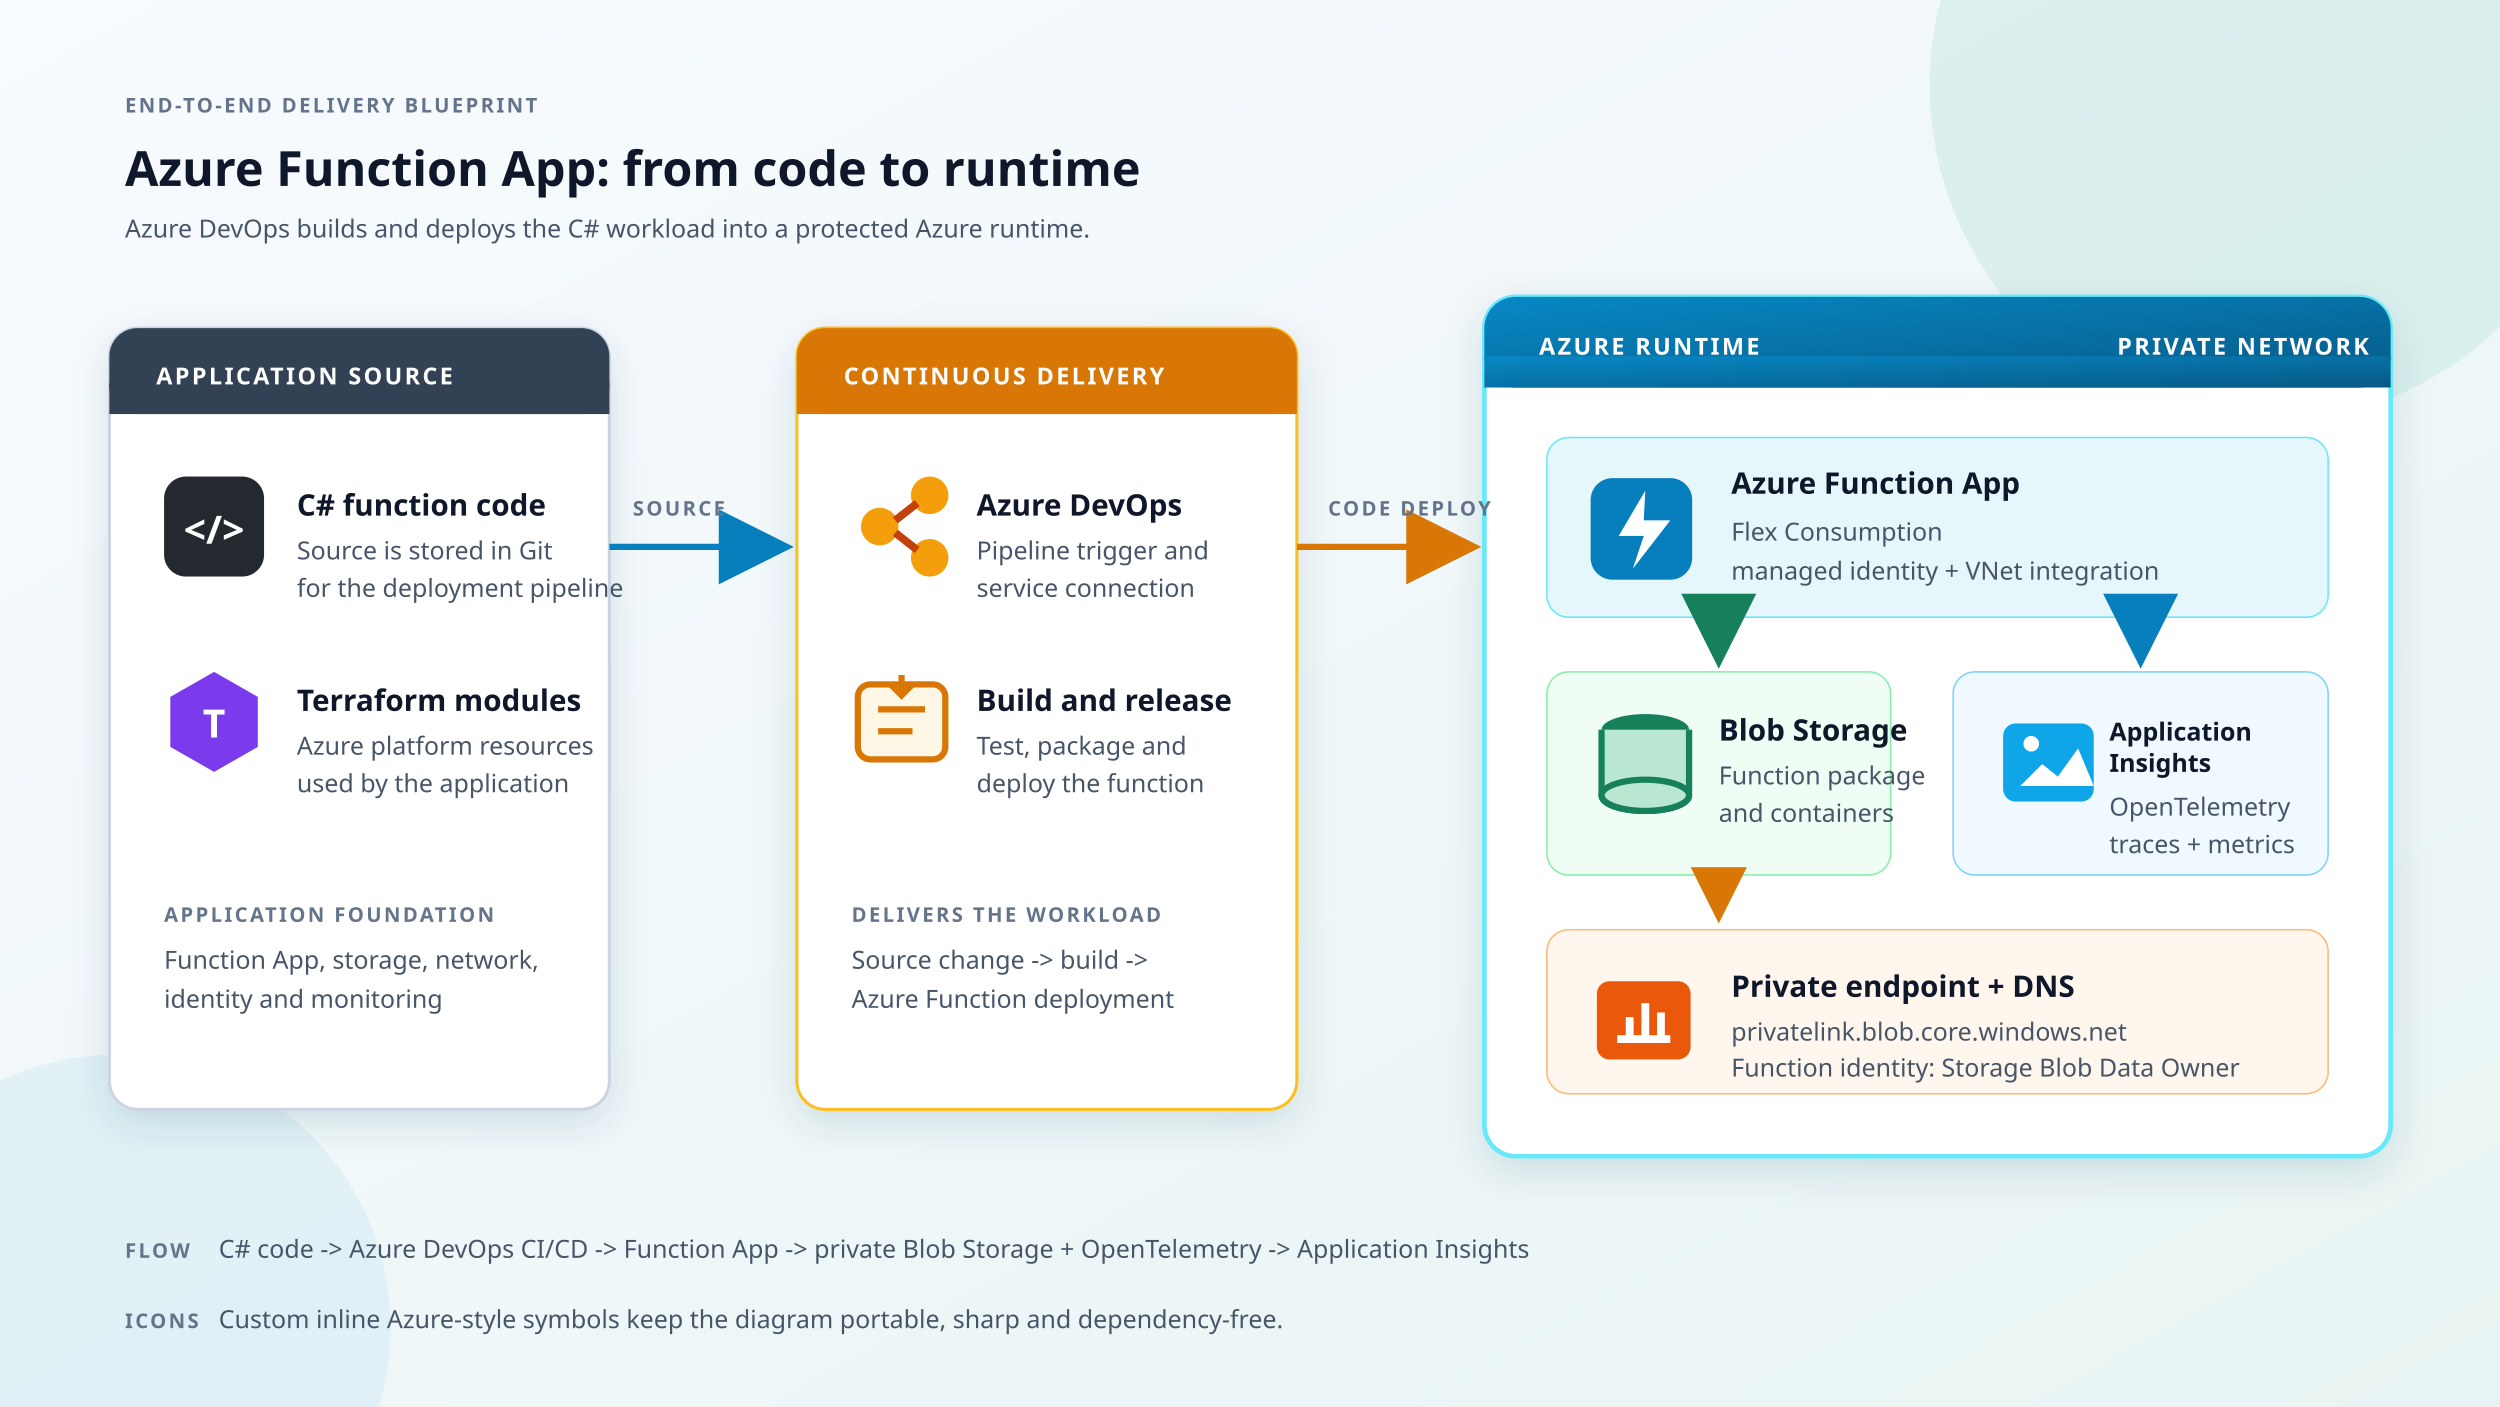
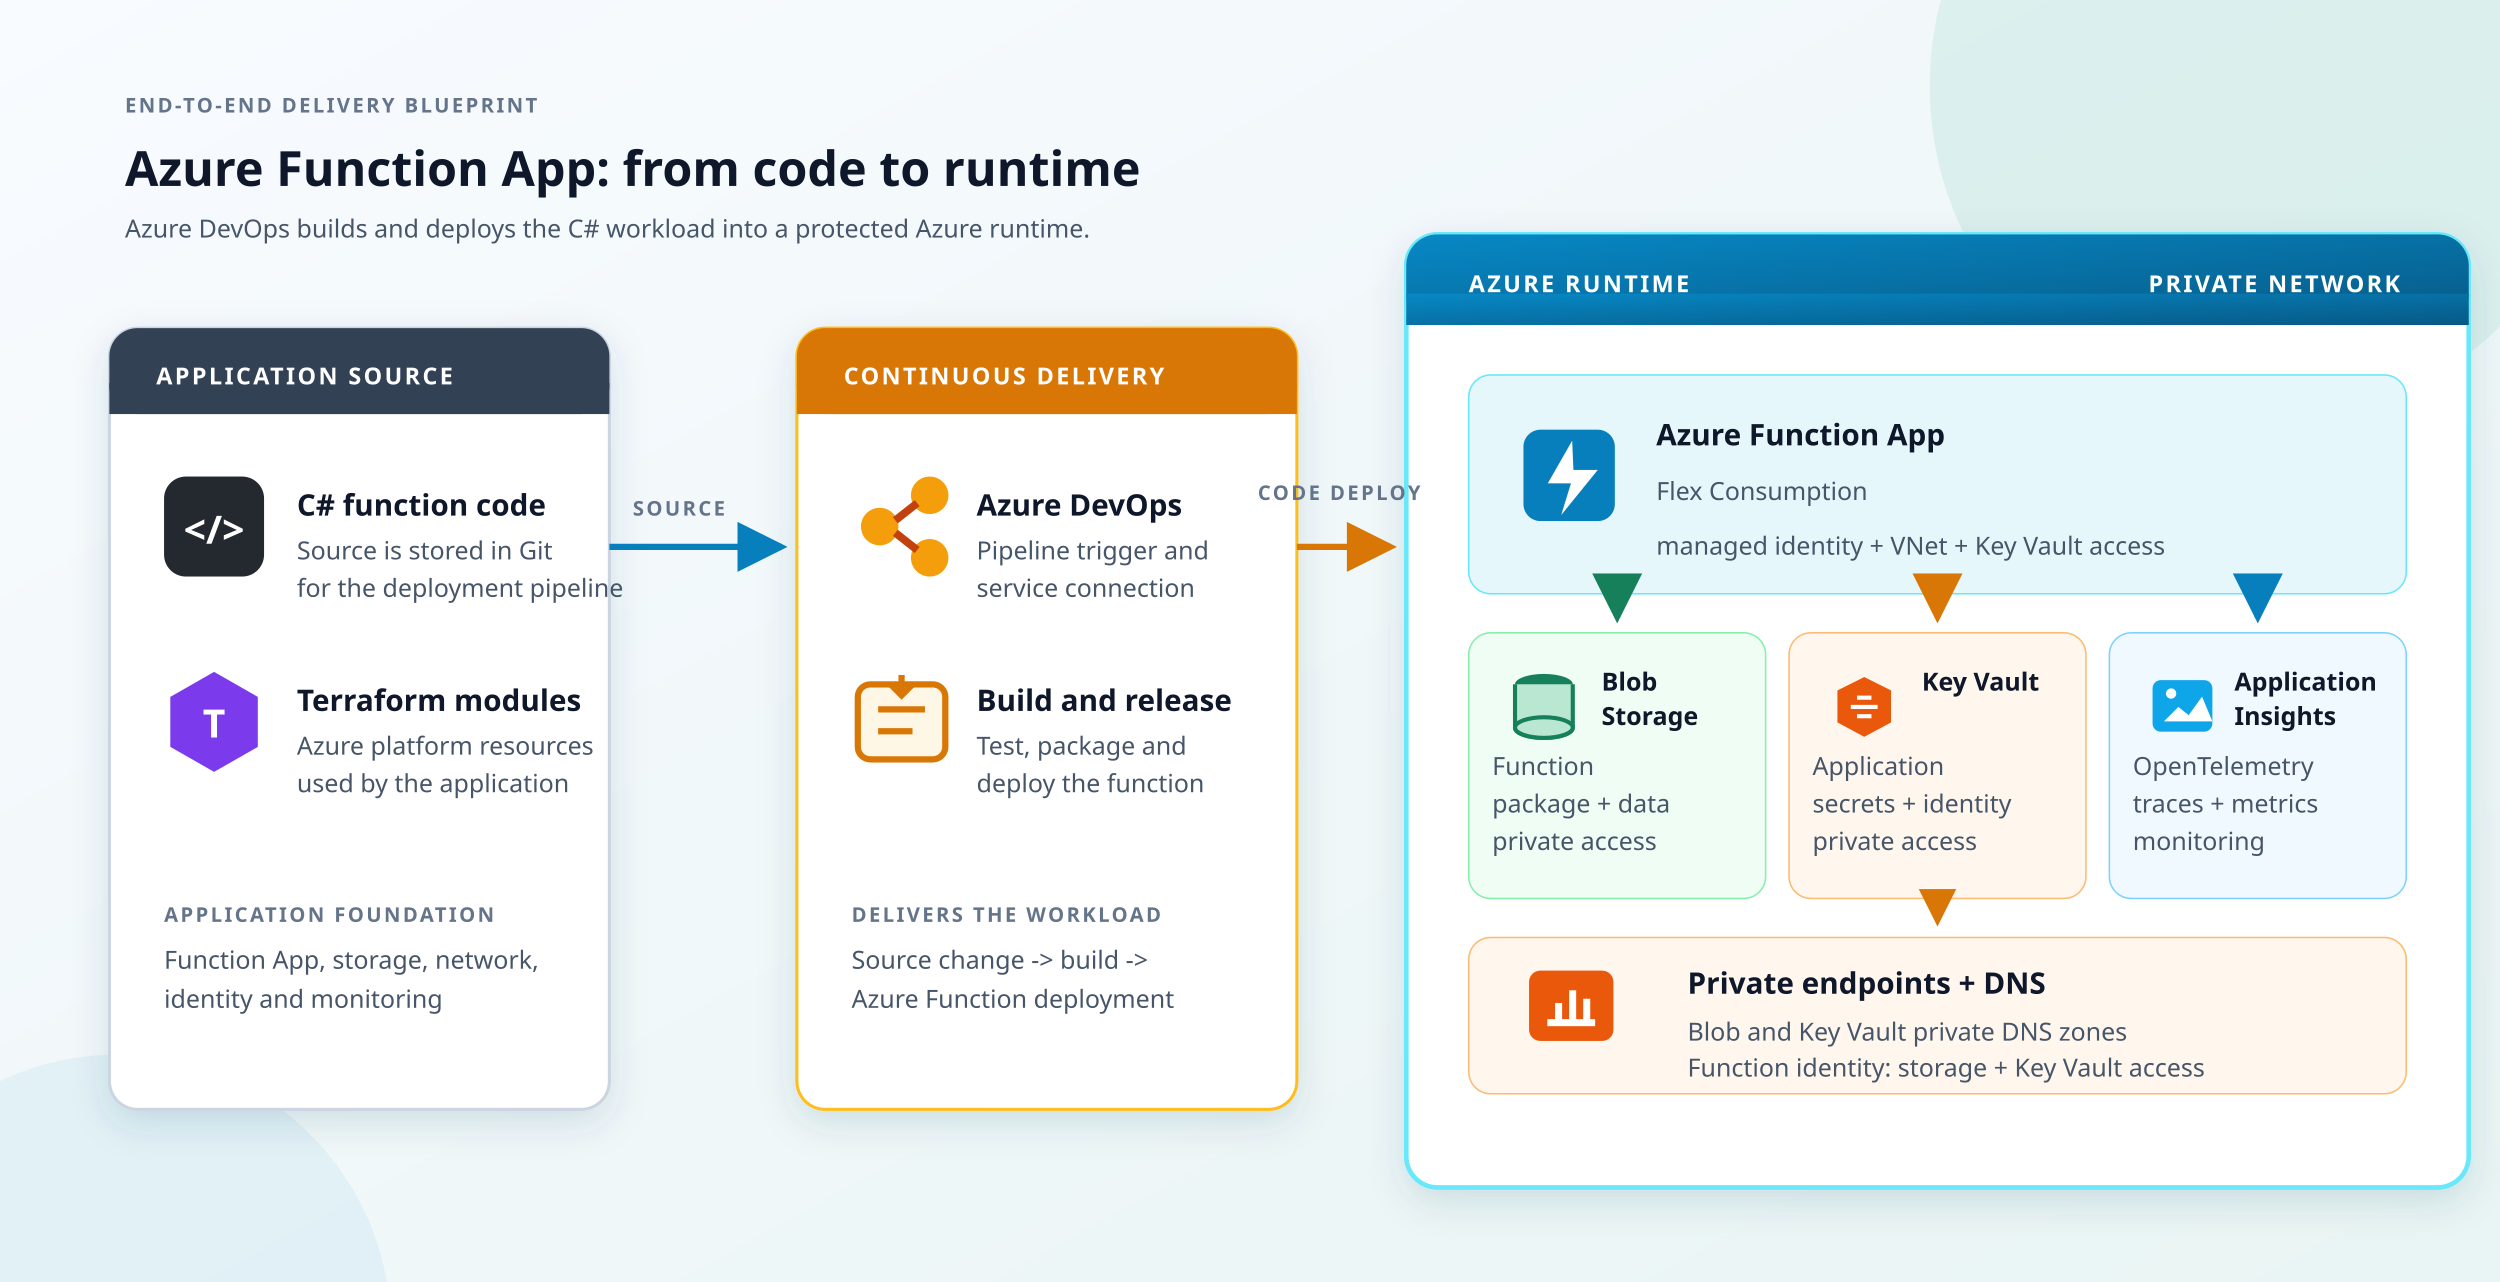
- <svg xmlns="http://www.w3.org/2000/svg" width="1600" height="900" viewBox="0 0 1600 900" role="img" aria-labelledby="title desc">
+ <svg xmlns="http://www.w3.org/2000/svg" width="1600" height="820" viewBox="0 0 1600 820" role="img" aria-labelledby="title desc">
  <defs>
    <linearGradient id="bg" x1="0" y1="0" x2="1" y2="1">
      <stop stop-color="#f8fbff" />
      <stop offset="1" stop-color="#e8f4f3" />
    </linearGradient>
    <linearGradient id="azure" x1="0" y1="0" x2="1" y2="1">
      <stop stop-color="#0788c5" />
      <stop offset="1" stop-color="#075985" />
    </linearGradient>
    <filter id="shadow" x="-20%" y="-20%" width="140%" height="140%">
      <feDropShadow dx="0" dy="8" stdDeviation="12" flood-color="#164e63" flood-opacity=".14" />
    </filter>
-     <marker id="blueArrow" markerWidth="12" markerHeight="12" refX="10" refY="6" orient="auto">
-       <path d="M0 0 12 6 0 12Z" fill="#087fbd" />
+     <marker id="blueArrow" markerWidth="8" markerHeight="8" refX="7" refY="4" orient="auto">
+       <path d="M0 0 8 4 0 8Z" fill="#087fbd" />
    </marker>
-     <marker id="orangeArrow" markerWidth="12" markerHeight="12" refX="10" refY="6" orient="auto">
-       <path d="M0 0 12 6 0 12Z" fill="#d97706" />
+     <marker id="orangeArrow" markerWidth="8" markerHeight="8" refX="7" refY="4" orient="auto">
+       <path d="M0 0 8 4 0 8Z" fill="#d97706" />
    </marker>
-     <marker id="greenArrow" markerWidth="12" markerHeight="12" refX="10" refY="6" orient="auto">
-       <path d="M0 0 12 6 0 12Z" fill="#16805b" />
+     <marker id="greenArrow" markerWidth="8" markerHeight="8" refX="7" refY="4" orient="auto">
+       <path d="M0 0 8 4 0 8Z" fill="#16805b" />
    </marker>
    <style>
      .title { font: 700 31px 'Segoe UI',sans-serif; fill:#0f172a; }
      .h { font: 700 19px 'Segoe UI',sans-serif; fill:#0f172a; }
      .hSmall { font: 700 16px 'Segoe UI',sans-serif; fill:#0f172a; }
      .p { font: 400 16px 'Segoe UI',sans-serif; fill:#475569; }
      .micro { font: 700 13px 'Segoe UI',sans-serif; fill:#64748b; letter-spacing:1.5px; }
      .white { font: 700 15px 'Segoe UI',sans-serif; fill:#fff; letter-spacing:1.5px; }
      .iconText { font: 700 25px 'Segoe UI',sans-serif; fill:#fff; text-anchor:middle; }
      .hSmall { font: 700 16px 'Segoe UI',sans-serif; fill:#0f172a; }
    </style>
  </defs>
  <rect width="1600" height="900" fill="url(#bg)" />
  <circle cx="1450" cy="55" r="215" fill="#ccebe5" opacity=".58" />
  <circle cx="75" cy="850" r="175" fill="#d8edf5" opacity=".65" />
  <text x="80" y="72" class="micro">END-TO-END DELIVERY BLUEPRINT</text>
  <text x="80" y="119" class="title">Azure Function App: from code to runtime</text>
  <text x="80" y="152" class="p">Azure DevOps builds and deploys the C# workload into a protected Azure runtime.</text>
  <rect x="70" y="210" width="320" height="500" rx="18" fill="#fff" stroke="#cbd5e1" stroke-width="2" filter="url(#shadow)" />
  <rect x="70" y="210" width="320" height="55" rx="18" fill="#334155" />
  <rect x="70" y="245" width="320" height="20" fill="#334155" />
  <text x="100" y="246" class="white">APPLICATION SOURCE</text>
  <g transform="translate(105 305)">
    <rect width="64" height="64" rx="14" fill="#24292f" />
    <text x="32" y="43" class="iconText">&lt;/&gt;</text>
  </g>
  <text x="190" y="330" class="h">C# function code</text>
  <text x="190" y="358" class="p">Source is stored in Git</text>
  <text x="190" y="382" class="p">for the deployment pipeline</text>
  <g transform="translate(105 430)">
    <polygon points="32,0 60,16 60,48 32,64 4,48 4,16" fill="#7c3aed" />
    <text x="32" y="42" class="iconText">T</text>
  </g>
  <text x="190" y="455" class="h">Terraform modules</text>
  <text x="190" y="483" class="p">Azure platform resources</text>
  <text x="190" y="507" class="p">used by the application</text>
  <text x="105" y="590" class="micro">APPLICATION FOUNDATION</text>
  <text x="105" y="620" class="p">Function App, storage, network,</text>
  <text x="105" y="645" class="p">identity and monitoring</text>
  <rect x="510" y="210" width="320" height="500" rx="18" fill="#fff" stroke="#fbbf24" stroke-width="2" filter="url(#shadow)" />
  <rect x="510" y="210" width="320" height="55" rx="18" fill="#d97706" />
  <rect x="510" y="245" width="320" height="20" fill="#d97706" />
  <text x="540" y="246" class="white">CONTINUOUS DELIVERY</text>
  <g transform="translate(545 305)">
    <circle cx="18" cy="32" r="12" fill="#f59e0b" />
    <circle cx="50" cy="12" r="12" fill="#f59e0b" />
    <circle cx="50" cy="52" r="12" fill="#f59e0b" />
    <path d="M28 28 42 17M28 36 42 47" stroke="#c2410c" stroke-width="5" />
  </g>
  <text x="625" y="330" class="h">Azure DevOps</text>
  <text x="625" y="358" class="p">Pipeline trigger and</text>
  <text x="625" y="382" class="p">service connection</text>
  <g transform="translate(545 430)">
    <rect x="4" y="8" width="56" height="48" rx="8" fill="#fff7e6" stroke="#d97706" stroke-width="4" />
    <path d="M17 24h30M17 38h22" stroke="#d97706" stroke-width="4" />
    <path d="M32 2v12M25 8l7 7 7-7" fill="none" stroke="#d97706" stroke-width="4" />
  </g>
  <text x="625" y="455" class="h">Build and release</text>
  <text x="625" y="483" class="p">Test, package and</text>
  <text x="625" y="507" class="p">deploy the function</text>
  <text x="545" y="590" class="micro">DELIVERS THE WORKLOAD</text>
  <text x="545" y="620" class="p">Source change -&gt; build -&gt;</text>
  <text x="545" y="645" class="p">Azure Function deployment</text>
-   <rect x="950" y="190" width="580" height="550" rx="20" fill="#fff" stroke="#67e8f9" stroke-width="3" filter="url(#shadow)" />
-   <rect x="950" y="190" width="580" height="58" rx="20" fill="url(#azure)" />
-   <rect x="950" y="228" width="580" height="20" fill="url(#azure)" />
-   <text x="985" y="227" class="white">AZURE RUNTIME</text>
-   <text x="1355" y="227" class="white">PRIVATE NETWORK</text>
-   <rect x="990" y="280" width="500" height="115" rx="14" fill="#e6f7fb" stroke="#67e8f9" />
-   <g transform="translate(1018 306)">
-     <rect width="65" height="65" rx="14" fill="#087fbd" />
-     <path d="M35 8 18 37h16l-7 21 24-31H34Z" fill="#fff" />
+   <g transform="translate(50 0)">
+     <rect x="850" y="150" width="680" height="610" rx="20" fill="#fff" stroke="#67e8f9" stroke-width="3" filter="url(#shadow)" />
+     <rect x="850" y="150" width="680" height="58" rx="20" fill="url(#azure)" />
+     <rect x="850" y="188" width="680" height="20" fill="url(#azure)" />
+     <text x="890" y="187" class="white">AZURE RUNTIME</text>
+     <text x="1325" y="187" class="white">PRIVATE NETWORK</text>
+     <rect x="890" y="240" width="600" height="140" rx="14" fill="#e6f7fb" stroke="#67e8f9" />
+     <g transform="translate(925 275) scale(.78)">
+       <rect width="75" height="75" rx="14" fill="#087fbd" />
+       <path d="M40 9 20 44h19l-8 26 30-37H41Z" fill="#fff" />
+     </g>
+     <text x="1010" y="285" class="h">Azure Function App</text>
+     <text x="1010" y="320" class="p">Flex Consumption</text>
+     <text x="1010" y="355" class="p">managed identity + VNet + Key Vault access</text>
+     <rect x="890" y="405" width="190" height="170" rx="14" fill="#f0fdf4" stroke="#86efac" />
+     <g transform="translate(915 430) scale(.66)">
+       <ellipse cx="35" cy="12" rx="28" ry="10" fill="#16805b" />
+       <path d="M7 12v42c0 6 13 10 28 10s28-4 28-10V12" fill="#b9e7d2" stroke="#16805b" stroke-width="4" />
+       <ellipse cx="35" cy="54" rx="28" ry="10" fill="#b9e7d2" stroke="#16805b" stroke-width="4" />
+     </g>
+     <text x="975" y="442" class="hSmall">Blob</text>
+     <text x="975" y="464" class="hSmall">Storage</text>
+     <text x="905" y="496" class="p">Function</text>
+     <text x="905" y="520" class="p">package + data</text>
+     <text x="905" y="544" class="p">private access</text>
+     <rect x="1095" y="405" width="190" height="170" rx="14" fill="#fff7ed" stroke="#fdba74" />
+     <g transform="translate(1120 430) scale(.66)">
+       <path d="M35 5 61 18v31L35 63 9 49V18Z" fill="#ea580c" />
+       <path d="M22 34h26M28 25h14M28 43h14" stroke="#fff" stroke-width="4" />
+     </g>
+     <text x="1180" y="442" class="hSmall">Key Vault</text>
+     <text x="1110" y="496" class="p">Application</text>
+     <text x="1110" y="520" class="p">secrets + identity</text>
+     <text x="1110" y="544" class="p">private access</text>
+     <rect x="1300" y="405" width="190" height="170" rx="14" fill="#f0f9ff" stroke="#7dd3fc" />
+     <g transform="translate(1325 430) scale(.66)">
+       <rect x="4" y="8" width="58" height="50" rx="8" fill="#0ea5e9" />
+       <path d="M15 48 29 34l10 8 13-18 10 24Z" fill="#fff" />
+       <circle cx="22" cy="21" r="5" fill="#fff" />
+     </g>
+     <text x="1380" y="442" class="hSmall">Application</text>
+     <text x="1380" y="464" class="hSmall">Insights</text>
+     <text x="1315" y="496" class="p">OpenTelemetry</text>
+     <text x="1315" y="520" class="p">traces + metrics</text>
+     <text x="1315" y="544" class="p">monitoring</text>
+     <rect x="890" y="600" width="600" height="100" rx="14" fill="#fff7ed" stroke="#fdba74" />
+     <g transform="translate(925 614) scale(.9)">
+       <rect x="4" y="8" width="60" height="50" rx="8" fill="#ea580c" />
+       <path d="M17 45h34M25 45V31M35 45V22M45 45V28" stroke="#fff" stroke-width="5" />
+     </g>
+     <text x="1030" y="636" class="h">Private endpoints + DNS</text>
+     <text x="1030" y="666" class="p">Blob and Key Vault private DNS zones</text>
+     <text x="1030" y="689" class="p">Function identity: storage + Key Vault access</text>
  </g>
-   <text x="1108" y="316" class="h">Azure Function App</text>
-   <text x="1108" y="346" class="p">Flex Consumption</text>
-   <text x="1108" y="371" class="p">managed identity + VNet integration</text>
-   <rect x="990" y="430" width="220" height="130" rx="14" fill="#f0fdf4" stroke="#86efac" />
-   <g transform="translate(1018 455)">
-     <ellipse cx="35" cy="12" rx="28" ry="10" fill="#16805b" />
-     <path d="M7 12v42c0 6 13 10 28 10s28-4 28-10V12" fill="#b9e7d2" stroke="#16805b" stroke-width="4" />
-     <ellipse cx="35" cy="54" rx="28" ry="10" fill="#b9e7d2" stroke="#16805b" stroke-width="4" />
-   </g>
-   <text x="1100" y="474" class="h">Blob Storage</text>
-   <text x="1100" y="502" class="p">Function package</text>
-   <text x="1100" y="526" class="p">and containers</text>
-   <rect x="1250" y="430" width="240" height="130" rx="14" fill="#f0f9ff" stroke="#7dd3fc" />
-   <g transform="translate(1278 455)">
-     <rect x="4" y="8" width="58" height="50" rx="8" fill="#0ea5e9" />
-     <path d="M15 48 29 34l10 8 13-18 10 24Z" fill="#fff" />
-     <circle cx="22" cy="21" r="5" fill="#fff" />
-   </g>
-   <text x="1350" y="474" class="hSmall">Application</text>
-   <text x="1350" y="494" class="hSmall">Insights</text>
-   <text x="1350" y="522" class="p">OpenTelemetry</text>
-   <text x="1350" y="546" class="p">traces + metrics</text>
-   <rect x="990" y="595" width="500" height="105" rx="14" fill="#fff7ed" stroke="#fdba74" />
-   <g transform="translate(1018 620)">
-     <rect x="4" y="8" width="60" height="50" rx="8" fill="#ea580c" />
-     <path d="M17 45h34M25 45V31M35 45V22M45 45V28" stroke="#fff" stroke-width="5" />
-   </g>
-   <text x="1108" y="638" class="h">Private endpoint + DNS</text>
-   <text x="1108" y="666" class="p">privatelink.blob.core.windows.net</text>
-   <text x="1108" y="689" class="p">Function identity: Storage Blob Data Owner</text>
  <path d="M390 350H500" fill="none" stroke="#087fbd" stroke-width="4" marker-end="url(#blueArrow)" />
  <text x="405" y="330" class="micro">SOURCE</text>
-   <path d="M830 350H940" fill="none" stroke="#d97706" stroke-width="4" marker-end="url(#orangeArrow)" />
-   <text x="850" y="330" class="micro">CODE DEPLOY</text>
-   <path d="M1100 395V420" fill="none" stroke="#16805b" stroke-width="4" marker-end="url(#greenArrow)" />
-   <path d="M1370 395V420" fill="none" stroke="#087fbd" stroke-width="4" marker-end="url(#blueArrow)" />
-   <path d="M1100 560V585" fill="none" stroke="#c2410c" stroke-width="3" stroke-dasharray="8 8" marker-end="url(#orangeArrow)" />
-   <text x="80" y="805" class="micro">FLOW</text>
-   <text x="140" y="805" class="p">C# code -&gt; Azure DevOps CI/CD -&gt; Function App -&gt; private Blob Storage + OpenTelemetry -&gt; Application Insights</text>
-   <text x="80" y="850" class="micro">ICONS</text>
-   <text x="140" y="850" class="p">Custom inline Azure-style symbols keep the diagram portable, sharp and dependency-free.</text>
+   <path d="M830 350H890" fill="none" stroke="#d97706" stroke-width="4" marker-end="url(#orangeArrow)" />
+   <text x="805" y="320" class="micro">CODE DEPLOY</text>
+   <path d="M1035 380V395" fill="none" stroke="#16805b" stroke-width="4" marker-end="url(#greenArrow)" />
+   <path d="M1240 380V395" fill="none" stroke="#c2410c" stroke-width="4" marker-end="url(#orangeArrow)" />
+   <path d="M1445 380V395" fill="none" stroke="#087fbd" stroke-width="4" marker-end="url(#blueArrow)" />
+   <path d="M1240 575V590" fill="none" stroke="#c2410c" stroke-width="3" stroke-dasharray="6 6" marker-end="url(#orangeArrow)" />
</svg>
